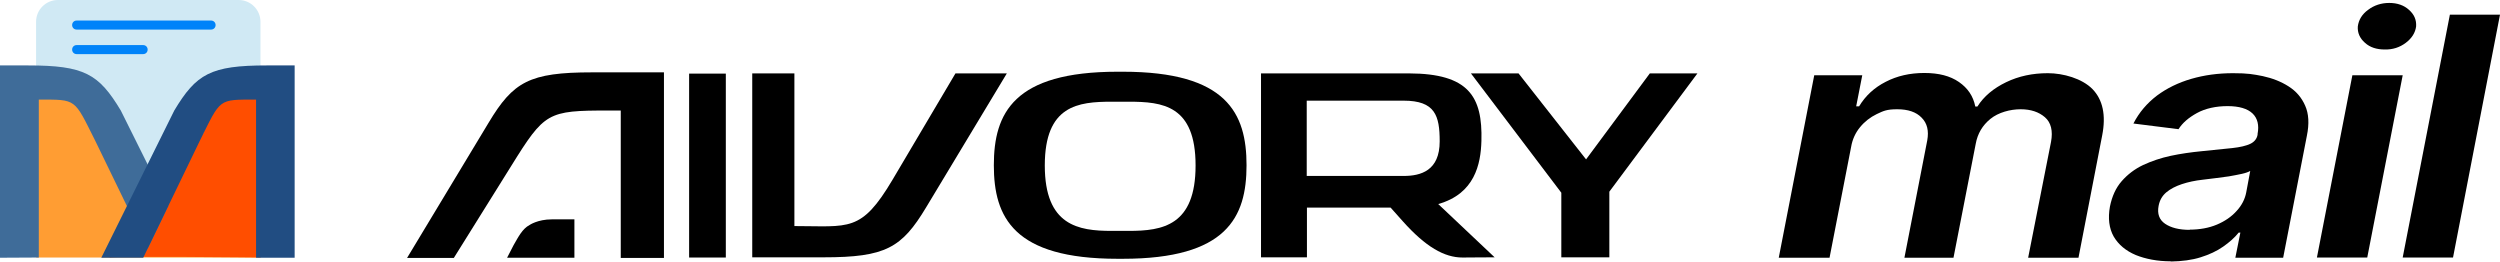
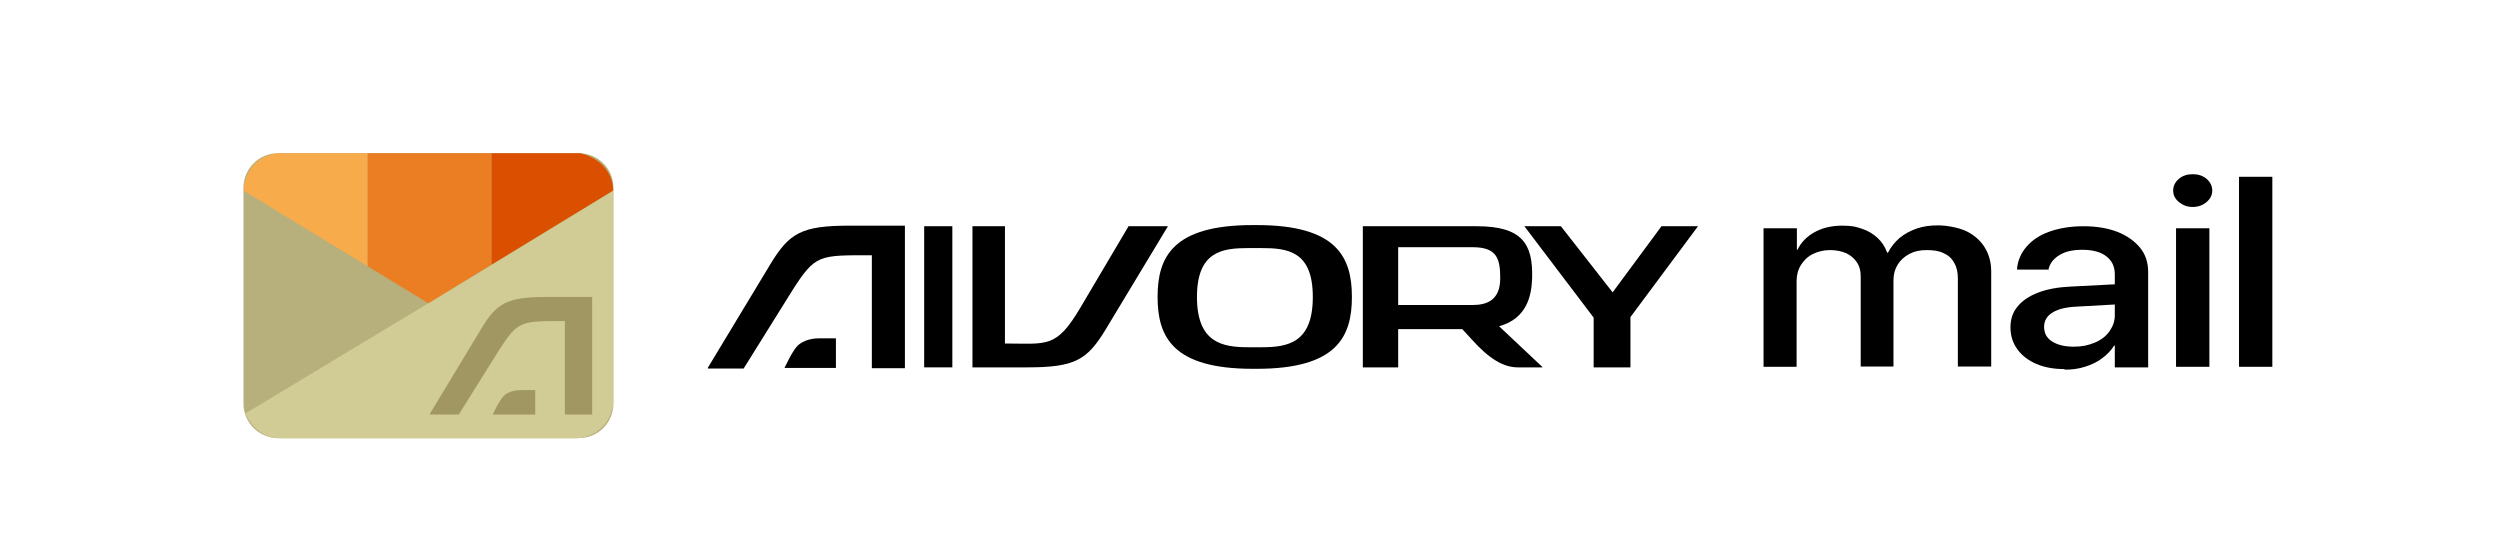
- <svg xmlns="http://www.w3.org/2000/svg" id="Layer_1" version="1.1" viewBox="0 0 1192.1 124.7">
+ <svg xmlns="http://www.w3.org/2000/svg" id="Layer_1" version="1.1" viewBox="0 0 869.7 190">
  <defs>
    <style>
      .st0 {
-         fill: #d0e9f4;
+         fill: none;
      }

      .st1 {
-         fill: #0083f9;
+         fill: #f8ab4a;
      }

      .st2 {
-         fill: #3f6c99;
+         fill: #eb7e22;
      }

      .st3 {
-         fill: #ff4e00;
+         fill: #b7b07d;
      }

      .st4 {
-         fill: #ff9d33;
+         fill: #a09762;
      }

      .st5 {
-         fill: #214d82;
+         fill: #da5000;
+       }
+ 
+       .st6 {
+         fill: #d1cb95;
+       }
+ 
+       .st7 {
+         clip-path: url(#clippath);
      }
    </style>
+     <clipPath id="clippath">
+       <path class="st0" d="M84.7,66.3l64.3,39.2,64.3-39.2s.6-9.9-11.4-13h-104.2s-11.7-.4-13,13Z" />
+     </clipPath>
  </defs>
-   <rect class="st0" x="17.2" width="107" height="85.9" rx="10.4" ry="10.4" />
-   <rect class="st1" x="34.4" y="9.8" width="68.4" height="4.3" rx="2.1" ry="2.1" />
-   <rect class="st1" x="34.4" y="21.5" width="36" height="4.3" rx="2.1" ry="2.1" />
-   <path class="st4" d="M100.3,61.7l-21.7,34.6c-.8,1.3-2.3,2.2-3.9,2.2h-5.2s-6,0-6,0c-1.4,0-2.8-.7-3.5-2l-13.8-34.8c-10.9-17.2-16.6-16.6-28.9-16.6v77.7s104.9,0,104.9,0V45.1c-12.3,0-11-.5-21.9,16.6ZM109,98.5h-16.5l1.7-3.2c1.2-2.2,2.3-4.2,4.1-5.2,0,0,2.1-1.4,5.7-1.4h5v9.8Z" />
-   <path class="st3" d="M52.2,122.8l44.8-59.5,7.2-19.4h20.1v78.9s-71.3-.8-72.1,0Z" />
-   <path class="st2" d="M80.1,98.5l-9.7,20.1-25-51.5c-10.2-20.3-8.7-19.6-26.9-19.6v75.3s-18.5.1-18.5.1V31.2h13.4c26.8,0,33.7,4,44.2,21.5l22.7,45.6v.2Z" />
-   <path d="M848.2,122.8l16.9-86.9h22.9l-2.9,14.8h1.4c3-5,7.2-8.9,12.7-11.7,5.4-2.8,11.5-4.2,18.4-4.2s12.3,1.4,16.5,4.3c4.2,2.9,6.8,6.7,7.8,11.7h1c3.1-4.9,7.7-8.7,13.7-11.6s12.6-4.3,19.9-4.3,16.3,2.5,21.3,7.6c4.9,5.1,6.5,12.4,4.6,22.1l-11.3,58.3h-24l10.9-55.2c1-5.3,0-9.3-2.9-11.8s-6.7-3.8-11.6-3.8-10.6,1.5-14.4,4.6c-3.8,3.1-6.1,7-7,11.9l-10.6,54.3h-23.4l10.9-56c.8-4.5,0-8.1-2.7-10.8-2.6-2.7-6.5-4-11.6-4s-6.6.8-9.8,2.3c-3.1,1.5-5.8,3.6-8,6.3-2.2,2.7-3.6,5.8-4.2,9.3l-10.3,52.9h-24.2Z" />
-   <path d="M1035.1,124.6c-6.4,0-12-1.1-16.7-3-4.7-2-8.2-4.9-10.5-8.8-2.2-3.9-2.8-8.7-1.8-14.3,1-4.9,2.8-8.9,5.6-12.1s6.2-5.8,10.2-7.7c4.1-1.9,8.5-3.4,13.2-4.4s9.6-1.7,14.7-2.2c6-.6,10.9-1.1,14.7-1.5,3.7-.4,6.6-1.1,8.5-2s3.1-2.3,3.5-4.3v-.4c.8-4.2,0-7.5-2.4-9.8-2.4-2.3-6.4-3.5-11.9-3.5s-10.6,1.1-14.6,3.3c-4,2.2-6.9,4.7-8.8,7.7l-21.5-2.7c2.7-5.3,6.5-9.7,11.2-13.3,4.7-3.5,10.2-6.2,16.4-8,6.2-1.8,12.8-2.7,19.9-2.7s9.6.5,14.2,1.4c4.6,1,8.7,2.6,12.3,4.9,3.6,2.3,6.2,5.3,7.9,9.2,1.7,3.8,2,8.6.8,14.4l-11.3,58.1h-22.8l2.4-12h-.8c-1.9,2.4-4.4,4.6-7.4,6.7-3,2.1-6.6,3.8-10.8,5.1-4.1,1.3-8.9,1.9-14.2,2h0ZM1044.1,109.5c4.8,0,9.2-.8,13-2.4s7-3.8,9.4-6.5c2.5-2.7,4-5.7,4.6-8.9l1.9-10.2c-.8.5-2.2,1-4,1.4s-3.9.8-6.2,1.2c-2.3.3-4.6.6-6.8.9-2.2.3-4.1.5-5.7.7-3.6.4-6.9,1.1-9.9,2.1s-5.5,2.3-7.4,3.9c-2,1.7-3.2,3.8-3.7,6.5-.7,3.7.3,6.6,3.1,8.5,2.8,1.9,6.7,2.9,11.7,2.9h0Z" />
-   <path d="M1104.8,122.8l16.9-86.9h24l-16.9,86.9h-24ZM1137.1,23.6c-3.8,0-7-1-9.4-3.2-2.5-2.2-3.6-4.8-3.4-7.8.4-3.1,2-5.8,4.9-7.9,2.9-2.2,6.3-3.3,10.1-3.3s7,1.1,9.4,3.3c2.5,2.2,3.6,4.8,3.4,7.9-.4,3-2,5.6-4.9,7.8-2.9,2.2-6.3,3.3-10.1,3.2Z" />
-   <path d="M1192.1,7l-22.4,115.8h-24l22.5-115.8s23.9,0,23.9,0Z" />
-   <path class="st5" d="M48.3,122.9l34.8-70.2c10.5-17.5,17.4-21.5,44.1-21.5h13.3v91.7h-18.4V47.5c-18.2,0-16.7-.7-26.8,19.6l-27,55.8h-20,0Z" />
  <g>
-     <path d="M328.6,122.7V35.1h17.5v87.7h-17.5Z" />
-     <path d="M480.1,35l-38.5,63.9c-11.6,19.3-19.3,23.8-48.9,23.8h-34V35h20.1v72.8c26.1,0,31.8,3.2,46.8-22.1l30-50.7h24.4Z" />
-     <path d="M594.4,78.8c0,24.8-9.4,44.6-59,44.6h-2.5c-49.6,0-59-19.8-59-44.6s9.4-44.6,59-44.6h2.5c49.6,0,59,19.8,59,44.6ZM570.1,78.9c0-28.7-15.7-30.4-31.9-30.4h-8.1c-16,0-31.9,1.7-31.9,30.4s16,31.2,31.9,31.2h8.1c16.2,0,31.9-2.5,31.9-31.2Z" />
-     <path d="M712.6,122.7c-7.6,0-10.1.1-15.2.1-8.7,0-17.6-5.1-28.5-17.3l-5.8-6.5h-39.9v23.7h-21.9V35h70.7c28.3.1,35,11,34.4,32.2-.3,11.1-3.2,25.2-20.6,30.1l26.9,25.4ZM686.5,67.4c0-12.3-2.2-19.4-17.2-19.4h-46.2v35.9h46.2c8.2,0,17.2-2.5,17.2-16.5Z" />
-     <path d="M809.4,35l-42,56.4v31.3h-22.9v-30.8l-43.1-56.9h22.7l32.2,41,30.4-41h22.7Z" />
+     <path d="M321.5,127.8v-49.1h9.8v49.1h-9.8Z" />
+     <path d="M406.3,78.7l-21.6,35.8c-6.5,10.8-10.8,13.3-27.4,13.3h-19v-49.1h11.3v40.8c14.6,0,17.8,1.8,26.2-12.4l16.8-28.4h13.7Z" />
+     <path d="M470.3,103.3c0,13.9-5.3,25-33.1,25h-1.4c-27.8,0-33.1-11.1-33.1-25s5.3-25,33.1-25h1.4c27.8,0,33.1,11.1,33.1,25ZM456.7,103.3c0-16-8.8-17-17.9-17h-4.5c-8.9,0-17.9,1-17.9,17s8.9,17.5,17.9,17.5h4.5c9.1,0,17.9-1.4,17.9-17.5Z" />
+     <path d="M536.5,127.8c-4.2,0-5.7,0-8.5,0-4.9,0-9.9-2.9-16-9.7l-3.3-3.6h-22.3v13.3h-12.3v-49.1h39.6c15.9,0,19.6,6.2,19.3,18-.2,6.2-1.8,14.1-11.5,16.8l15.1,14.2ZM521.9,96.8c0-6.9-1.2-10.8-9.6-10.8h-25.9v20.1h25.9c4.6,0,9.6-1.4,9.6-9.3Z" />
+     <path d="M590.7,78.7l-23.5,31.6v17.5h-12.8v-17.3l-24.1-31.8h12.7l18,23,17-23h12.7Z" />
    <g>
-       <path d="M194.1,123l38.9-64.5c11.7-19.5,19.4-24,49.3-24h34.3v88.5h-20.6V52.7c-32.9,0-35.1-.7-49.4,21.9l-30.2,48.4h-22.2Z" />
-       <path d="M273.9,104.6v18.3h-32.1l3.1-6c2.3-4,4.2-7.8,7.6-9.6,0,0,3.9-2.7,10.6-2.7h10.7Z" />
+       <path d="M246.2,128l21.8-36.1c6.6-10.9,10.9-13.4,27.6-13.4h19.2v49.6h-11.5v-39.3c-18.4,0-19.6-.4-27.7,12.3l-16.9,27.1h-12.4Z" />
+       <path d="M290.8,117.7v10.3h-17.9l1.7-3.4c1.3-2.3,2.4-4.4,4.3-5.4,0,0,2.2-1.5,6-1.5h6Z" />
+     </g>
+   </g>
+   <g>
+     <path d="M613.5,127.6v-48.2h11.6v7.5h.2c1.2-2.5,3.2-4.6,5.9-6.1,2.7-1.5,5.9-2.3,9.6-2.3s4.9.4,7,1.1c2.1.7,3.9,1.8,5.4,3.2s2.6,3.1,3.3,5.1h.3c1-2,2.3-3.6,4-5.1,1.7-1.4,3.7-2.5,6-3.3,2.3-.8,4.8-1.1,7.5-1.1s6.9.7,9.7,2c2.7,1.3,4.9,3.2,6.4,5.6s2.3,5.2,2.3,8.4v33.1h-11.6v-30.7c0-2.1-.4-3.9-1.3-5.4-.8-1.5-2-2.6-3.6-3.3-1.6-.8-3.5-1.1-5.9-1.1s-4.3.4-6,1.3c-1.7.9-3.1,2.1-4.1,3.7-1,1.6-1.5,3.4-1.5,5.4v30.1h-11.4v-31.4c0-1.9-.4-3.5-1.3-4.8-.9-1.4-2.1-2.4-3.7-3.2-1.6-.7-3.5-1.1-5.7-1.1s-4.2.5-6,1.4c-1.8.9-3.1,2.2-4.1,3.8-1,1.6-1.5,3.5-1.5,5.6v29.8h-11.6Z" />
+     <path d="M718.2,128.4c-3.7,0-7-.6-9.8-1.8-2.8-1.2-5-2.9-6.6-5.1-1.6-2.2-2.4-4.7-2.4-7.6h0c0-2.9.8-5.3,2.5-7.3,1.6-2,4-3.6,7.1-4.8,3.1-1.2,6.9-1.9,11.3-2.1l21.3-1.1v7l-19.7,1.1c-3.5.2-6.1.9-8,2.1-1.9,1.2-2.8,2.9-2.8,4.9h0c0,2.2.9,3.9,2.8,5.1,1.9,1.2,4.4,1.8,7.5,1.8s5.1-.5,7.3-1.4c2.2-.9,3.9-2.2,5.1-3.9,1.2-1.7,1.9-3.5,1.9-5.6v-14.3c0-2.7-1-4.7-2.9-6.2-1.9-1.5-4.7-2.3-8.3-2.3s-6,.6-8,1.8c-2,1.2-3.3,2.8-3.8,4.7v.4h-11v-.5c.3-2.8,1.4-5.3,3.3-7.5,1.9-2.2,4.5-4,7.9-5.2s7.3-1.9,11.9-1.9,8.6.7,11.9,2c3.3,1.3,5.9,3.2,7.8,5.5s2.8,5.2,2.8,8.4v33.2h-11.6v-7.6h-.2c-1.1,1.7-2.5,3.2-4.3,4.5-1.7,1.3-3.7,2.2-5.9,2.9s-4.5,1-7,1Z" />
+     <path d="M762.8,72c-1.9,0-3.4-.6-4.8-1.7-1.3-1.1-2-2.4-2-4s.7-3,2-4.1c1.3-1.1,2.9-1.6,4.8-1.6s3.5.5,4.8,1.6c1.3,1.1,2,2.5,2,4.1s-.7,2.9-2,4c-1.3,1.1-2.9,1.7-4.8,1.7ZM757,127.6v-48.2h11.6v48.2h-11.6Z" />
+     <path d="M778.9,127.6V61.5h11.6v66.1h-11.6Z" />
+   </g>
+   <g>
+     <rect class="st3" x="84.7" y="53.3" width="128.7" height="99.1" rx="12" ry="12" />
+     <g class="st7">
+       <rect class="st1" x="84.8" y="36.4" width="43.1" height="89.9" />
+       <rect class="st2" x="127.9" y="36.4" width="43.1" height="89.9" />
+       <rect class="st5" x="171" y="36.4" width="43.1" height="89.9" />
+     </g>
+     <path class="st6" d="M149,105.5l-63.6,38.3s3.1,8.7,12.3,8.7h102.6s10.5.1,13-11.3v-74.8l-64.3,39.2Z" />
+     <g>
+       <path class="st4" d="M149.4,144.2l18-29.8c5.4-9,9-11.1,22.8-11.1h15.8v40.9h-9.5v-32.5c-15.2,0-16.2-.3-22.9,10.1l-14,22.4h-10.2Z" />
+       <path class="st4" d="M186.2,135.7v8.5h-14.8l1.4-2.8c1.1-1.9,2-3.6,3.5-4.5,0,0,1.8-1.2,4.9-1.2h5Z" />
    </g>
  </g>
</svg>
